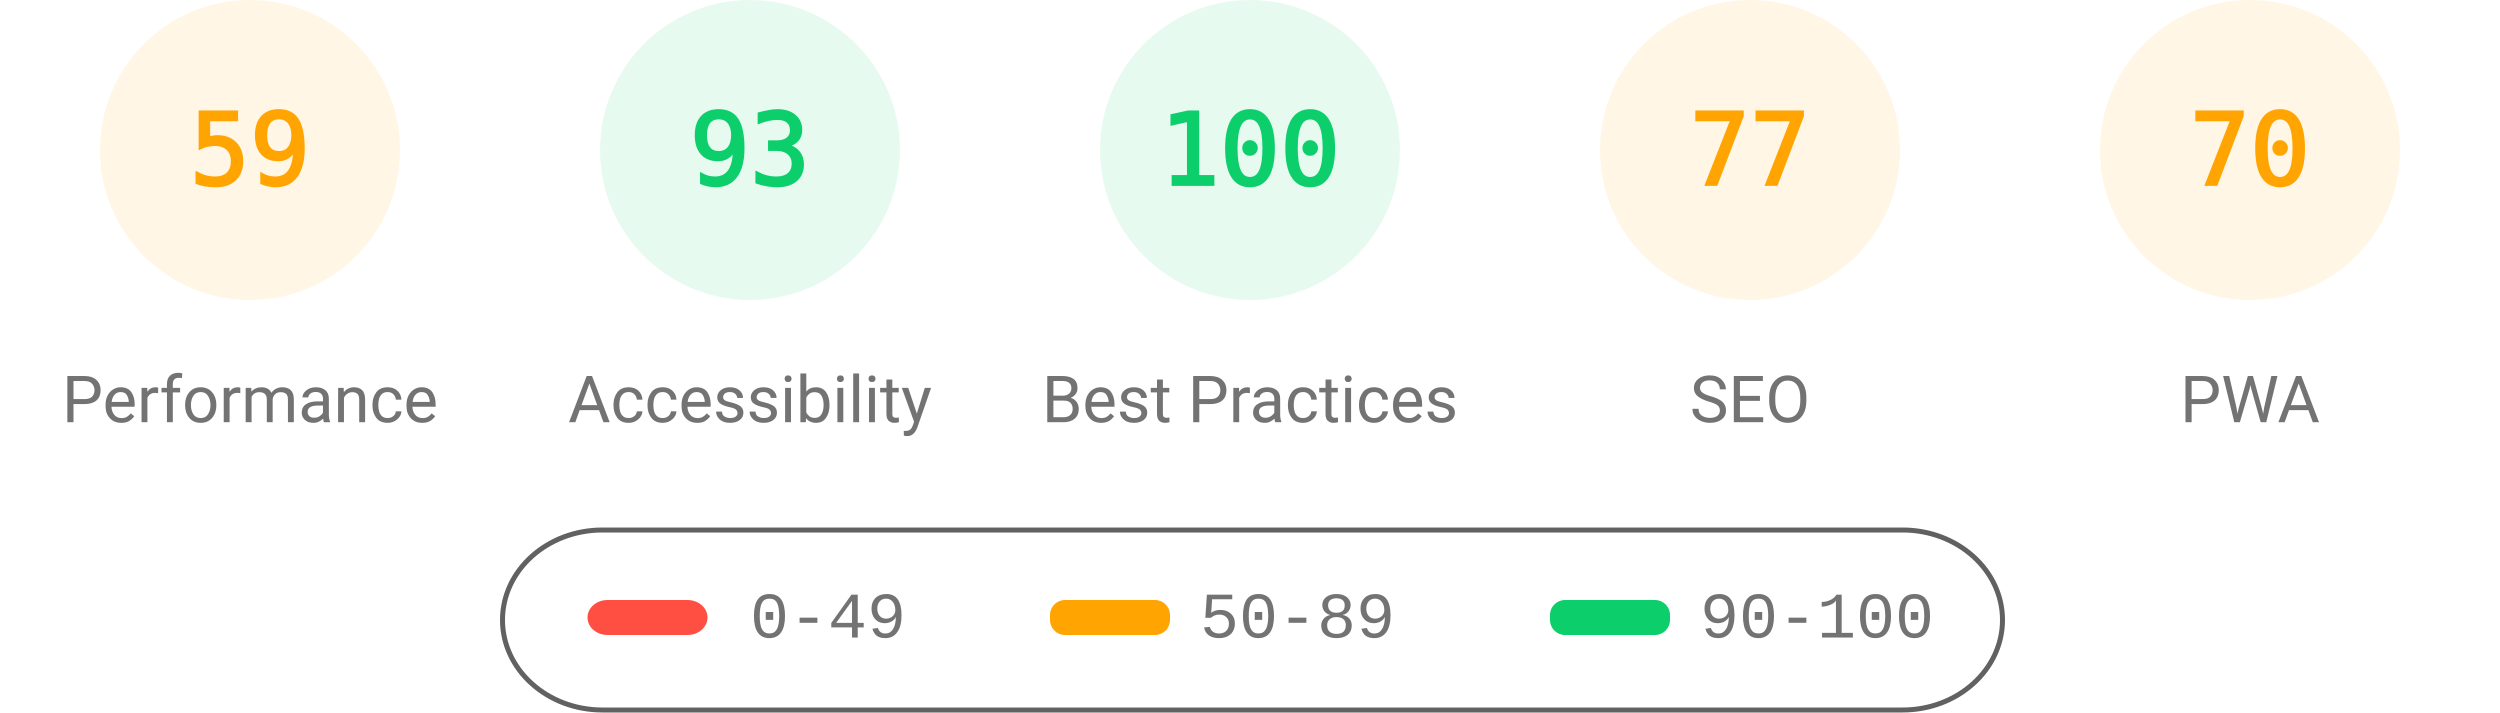
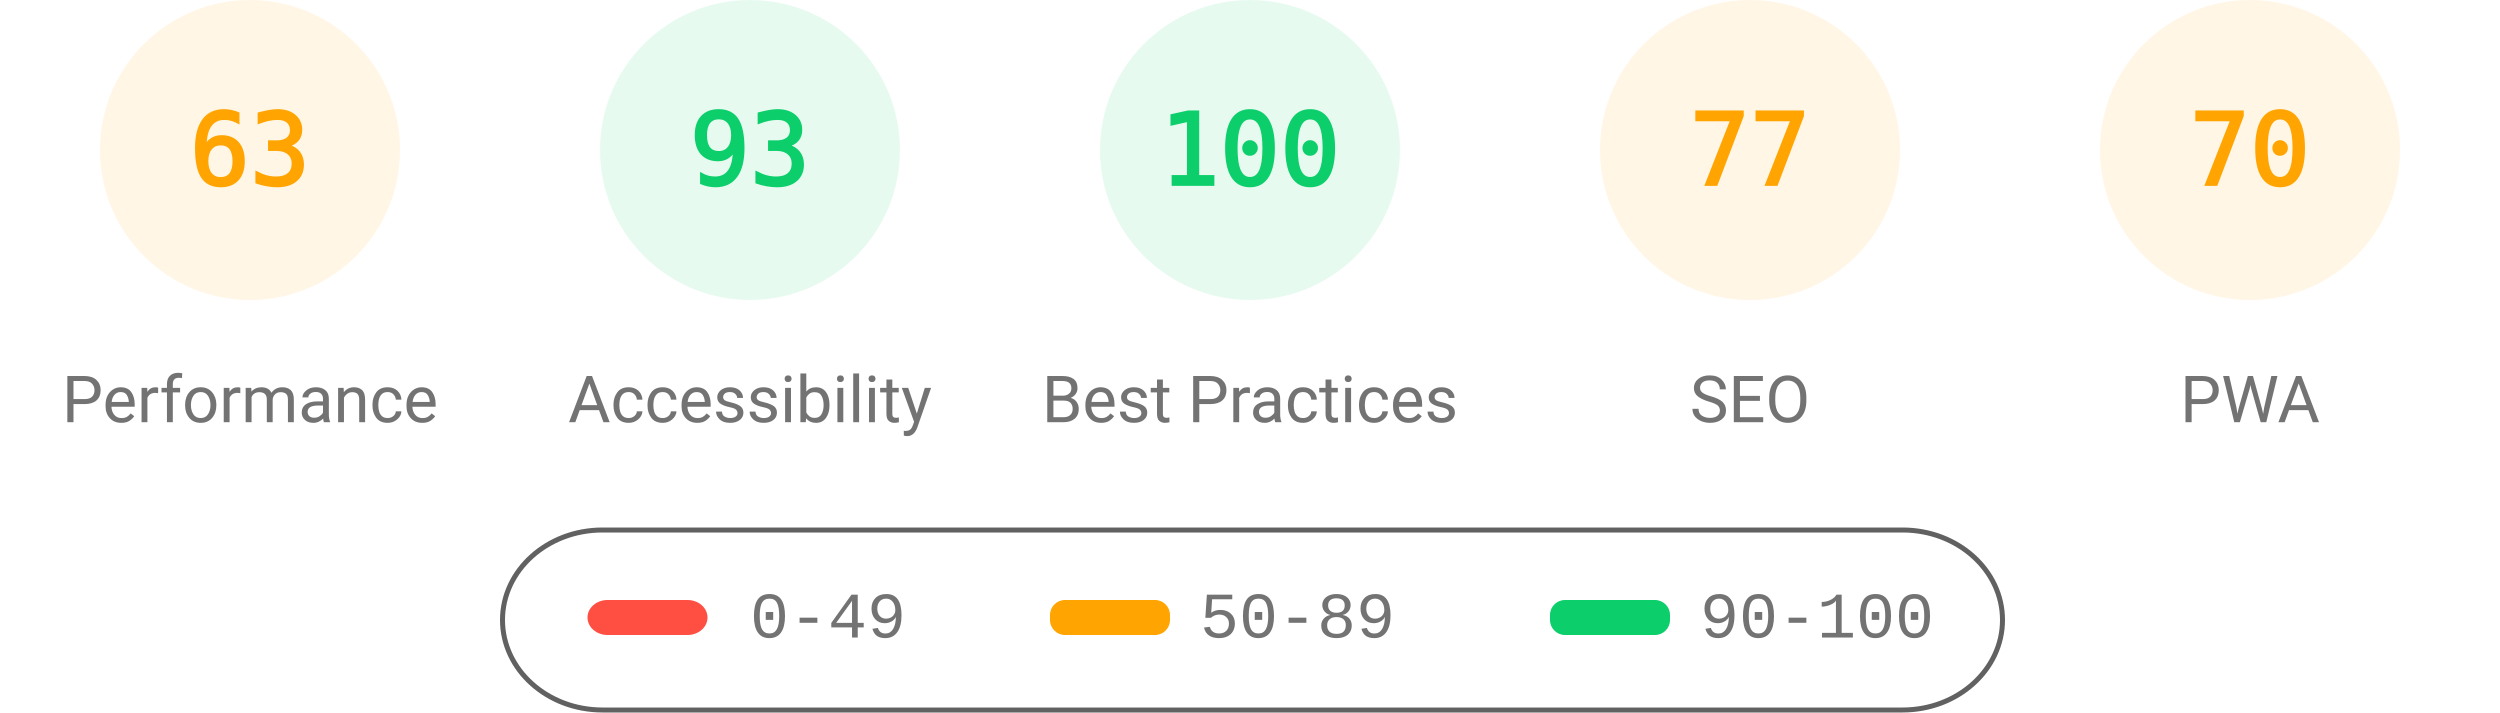
<svg xmlns="http://www.w3.org/2000/svg" fill="none" width="1000" height="285">
  <style>.gauge-base{opacity:.1}.gauge-arc{fill:none;animation-delay:250ms;stroke-linecap:round;transform:rotate(-90deg);transform-origin:100px 60px;animation:load-gauge 1s ease forwards}.guage-text{font-size:40px;font-family:monospace;text-align:center}.guage-red{color:#ff4e42;fill:#ff4e42;stroke:#ff4e42}.guage-orange{color:#ffa400;fill:#ffa400;stroke:#ffa400}.guage-green{color:#0cce6b;fill:#0cce6b;stroke:#0cce6b}.guage-undefined{color:#5c5c5c;fill:#5c5c5c;stroke:#5c5c5c}.guage-title{color:#737373;fill:#737373;stroke:none;font-size:26px;line-height:26px;font-family:Roboto,Halvetica,Arial,sans-serif}@keyframes load-gauge{from{stroke-dasharray:0 352.858}}</style>
  <svg class="guage-div guage-perf guage-orange" viewBox="0 0 200 200" width="200" height="200">
    <circle class="gauge-base" r="56" cx="100" cy="60" stroke-width="8" />
-     <circle class="gauge-arc guage-arc-1" r="56" cx="100" cy="60" stroke-width="8" style="stroke-dasharray:207.596,351.858" />
-     <text class="guage-text" x="100" y="60" alignment-baseline="central" dominant-baseline="central" text-anchor="middle">59</text>
+     <circle class="gauge-arc guage-arc-1" r="56" cx="100" cy="60" stroke-width="8" style="stroke-dasharray:221.671,351.858" />
+     <text class="guage-text" x="100" y="60" alignment-baseline="central" dominant-baseline="central" text-anchor="middle">63</text>
    <text class="guage-title" x="100" y="160" alignment-baseline="central" dominant-baseline="central" text-anchor="middle">Performance</text>
  </svg>
  <svg class="guage-div guage-acc guage-green" viewBox="0 0 200 200" width="200" height="200" x="200">
    <circle class="gauge-base" r="56" cx="100" cy="60" stroke-width="8" />
    <circle class="gauge-arc guage-arc-2" r="56" cx="100" cy="60" stroke-width="8" style="stroke-dasharray:327.228,351.858" />
    <text class="guage-text" x="100" y="60" alignment-baseline="central" dominant-baseline="central" text-anchor="middle">93</text>
    <text class="guage-title" x="100" y="160" alignment-baseline="central" dominant-baseline="central" text-anchor="middle">Accessibility</text>
  </svg>
  <svg class="guage-div guage-best guage-green" viewBox="0 0 200 200" width="200" height="200" x="400">
    <circle class="gauge-base" r="56" cx="100" cy="60" stroke-width="8" />
    <circle class="gauge-arc guage-arc-3" r="56" cx="100" cy="60" stroke-width="8" style="stroke-dasharray:351.858,351.858" />
    <text class="guage-text" x="100" y="60" alignment-baseline="central" dominant-baseline="central" text-anchor="middle">100</text>
    <text class="guage-title" x="100" y="160" alignment-baseline="central" dominant-baseline="central" text-anchor="middle">Best Practices</text>
  </svg>
  <svg class="guage-div guage-seo guage-orange" viewBox="0 0 200 200" width="200" height="200" x="600">
    <circle class="gauge-base" r="56" cx="100" cy="60" stroke-width="8" />
    <circle class="gauge-arc guage-arc-4" r="56" cx="100" cy="60" stroke-width="8" style="stroke-dasharray:270.931,351.858" />
    <text class="guage-text" x="100" y="60" alignment-baseline="central" dominant-baseline="central" text-anchor="middle">77</text>
    <text class="guage-title" x="100" y="160" alignment-baseline="central" dominant-baseline="central" text-anchor="middle">SEO</text>
  </svg>
  <svg class="guage-div guage-pwa guage-orange" viewBox="0 0 200 200" width="200" height="200" x="800">
    <circle class="gauge-base" r="56" cx="100" cy="60" stroke-width="8" />
    <circle class="gauge-arc guage-arc-4" r="56" cx="100" cy="60" stroke-width="8" style="stroke-dasharray:246.301,351.858" />
    <text class="guage-text" x="100" y="60" alignment-baseline="central" dominant-baseline="central" text-anchor="middle">70</text>
    <text class="guage-title" x="100" y="160" alignment-baseline="central" dominant-baseline="central" text-anchor="middle">PWA</text>
  </svg>
  <svg width="604" height="76" x="200" y="210">
    <path fill="none" id="canvas_background" d="M-1-1h604v80H-1z" />
    <rect fill-opacity="0" stroke="#616161" stroke-width="2" rx="40" id="svg_2" height="72" width="600" y="2" x="1" fill="#000" />
    <rect stroke="#000" rx="8" id="svg_3" height="14" width="48" y="30" x="35" stroke-opacity="null" stroke-width="0" fill="#ff4e42" />
    <rect stroke="#000" rx="6" id="svg_4" height="14" width="48" y="30" x="220" stroke-opacity="null" stroke-width="0" fill="#ffa400" />
    <rect stroke="#000" rx="6" id="svg_5" height="14" width="48" y="30" x="420" stroke-opacity="null" stroke-width="0" fill="#0cce6b" />
    <text xml:space="preserve" text-anchor="start" font-family="'Courier New', Courier, monospace" font-size="26" id="svg_6" y="45" x="100" stroke-opacity="null" stroke-width="0" stroke="#000" fill="#737373">0-49</text>
    <text xml:space="preserve" text-anchor="start" font-family="'Courier New', Courier, monospace" font-size="26" id="svg_7" y="45" x="280" stroke-opacity="null" stroke-width="0" stroke="#000" fill="#737373">50-89</text>
    <text xml:space="preserve" text-anchor="start" font-family="'Courier New', Courier, monospace" font-size="26" id="svg_8" y="45" x="480" stroke-opacity="null" stroke-width="0" stroke="#000" fill="#737373">90-100</text>
  </svg>
</svg>
